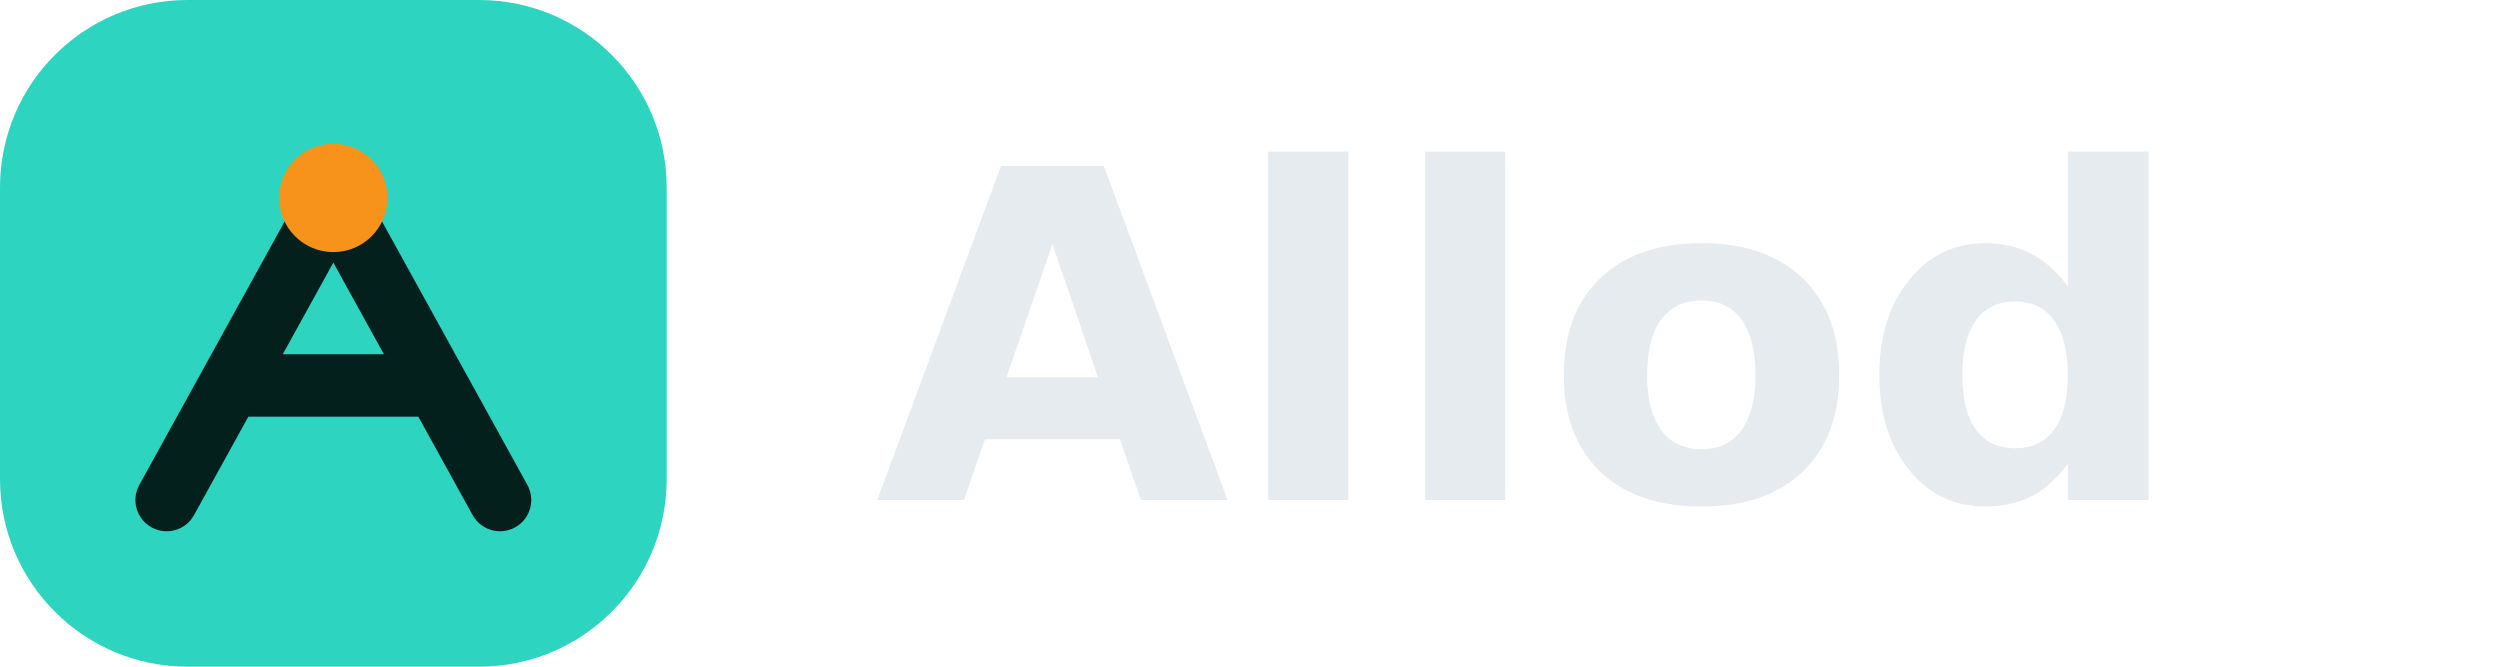
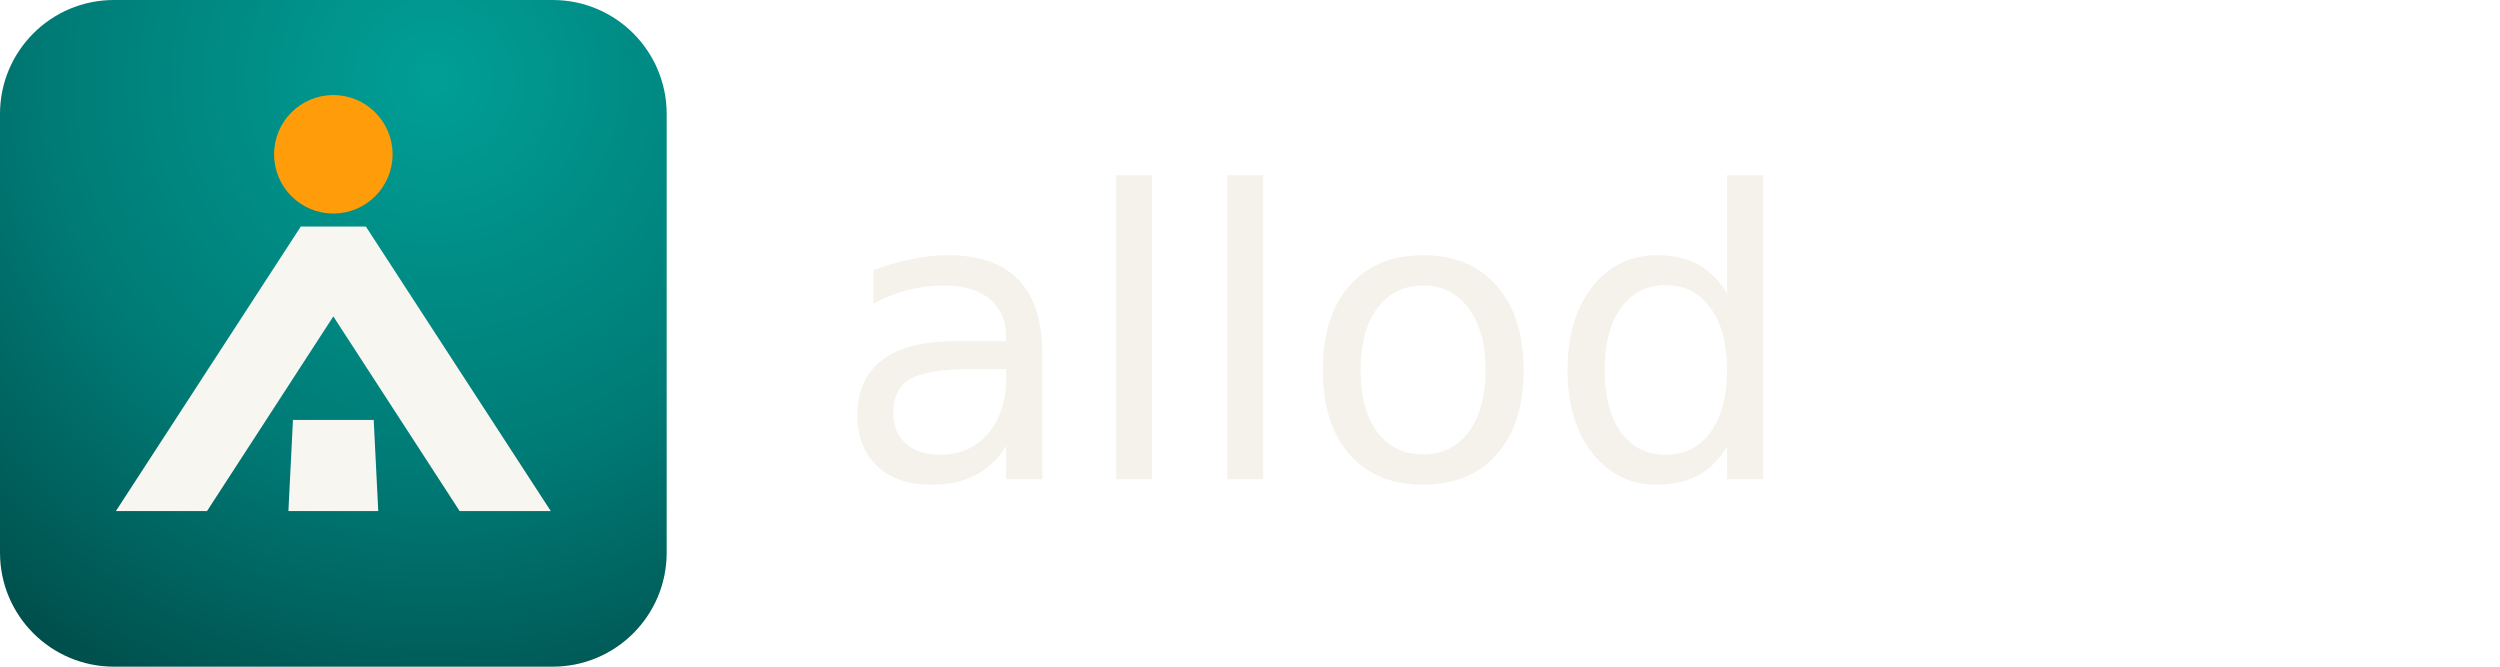
<svg xmlns="http://www.w3.org/2000/svg" viewBox="0 0 120 32" width="480" height="128">
-   <rect width="32" height="32" rx="9" fill="#2dd4bf" />
-   <path d="M8 24 16 9.5 24 24M11.6 18.5h8.8" fill="none" stroke="#04201d" stroke-width="3" stroke-linecap="round" stroke-linejoin="round" />
-   <circle cx="16" cy="9.5" r="2.6" fill="#f7931a" />
-   <text x="42" y="24" font-family="DejaVu Sans" font-weight="bold" font-size="22" fill="#e6ebef">Allod</text>
+   <svg width="32" height="32" viewBox="0 0 1024 1024">
+     <defs>
+       <radialGradient id="allod-teal" cx="65%" cy="12%" r="105%">
+         <stop offset="0" stop-color="#009F96" />
+         <stop offset="0.55" stop-color="#007B76" />
+         <stop offset="1" stop-color="#004C49" />
+       </radialGradient>
+     </defs>
+     <rect width="1024" height="1024" rx="175" fill="url(#allod-teal)" />
+     <circle cx="512" cy="237" r="91" fill="#FF9C0A" />
+     <path fill="#F7F6F0" fill-rule="evenodd" d="M462 348 H562 L846 785 H706 L512 486 L318 785 H178 Z" />
+     <path fill="#F7F6F0" d="M450 645 H574 L581 785 H443 Z" />
+   </svg>
+   <text x="40" y="23" font-family="Allod Geometric, DejaVu Sans, sans-serif" font-weight="400" font-size="19.2" fill="#F4F2EB">allod</text>
</svg>
